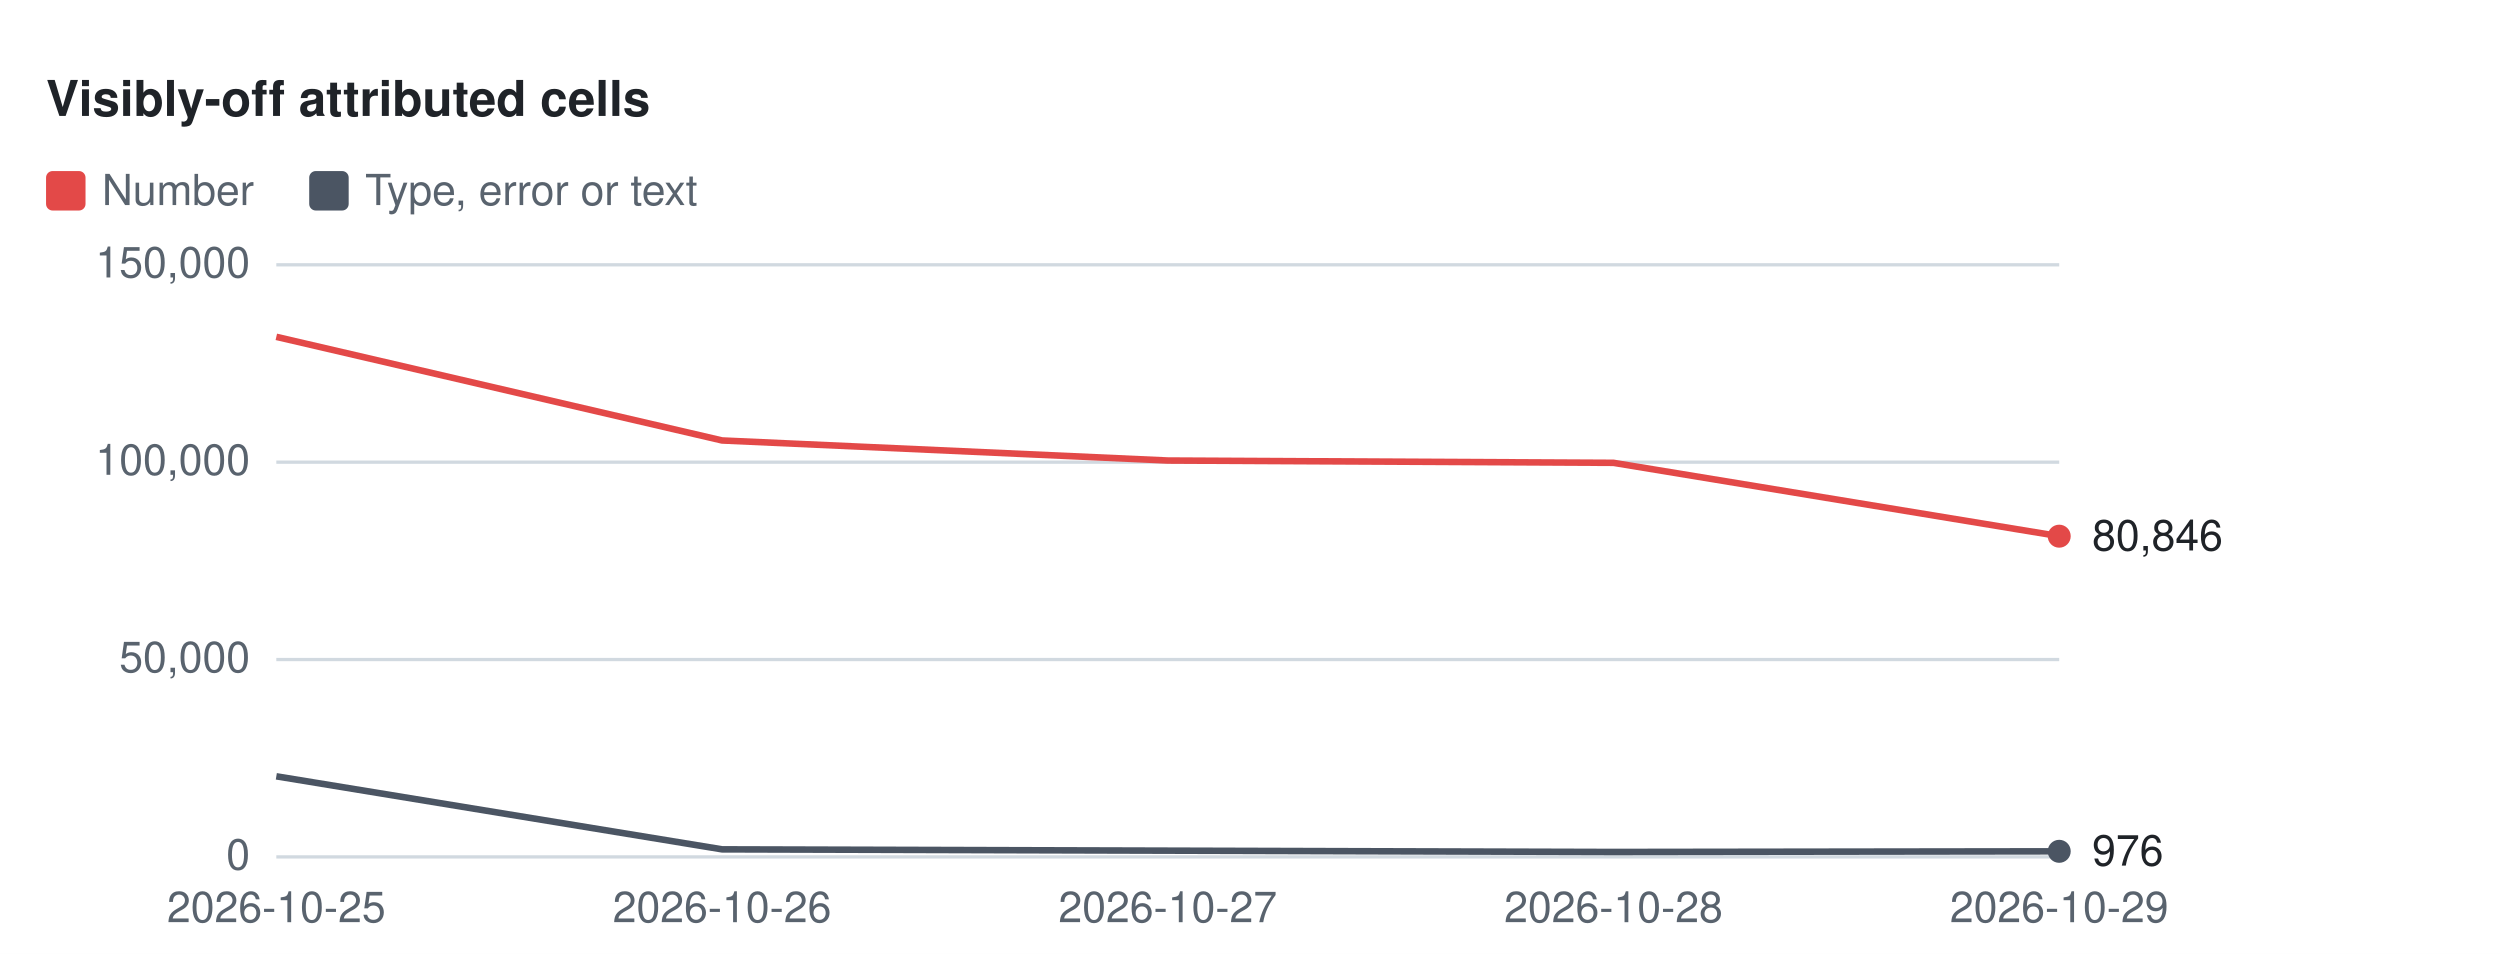
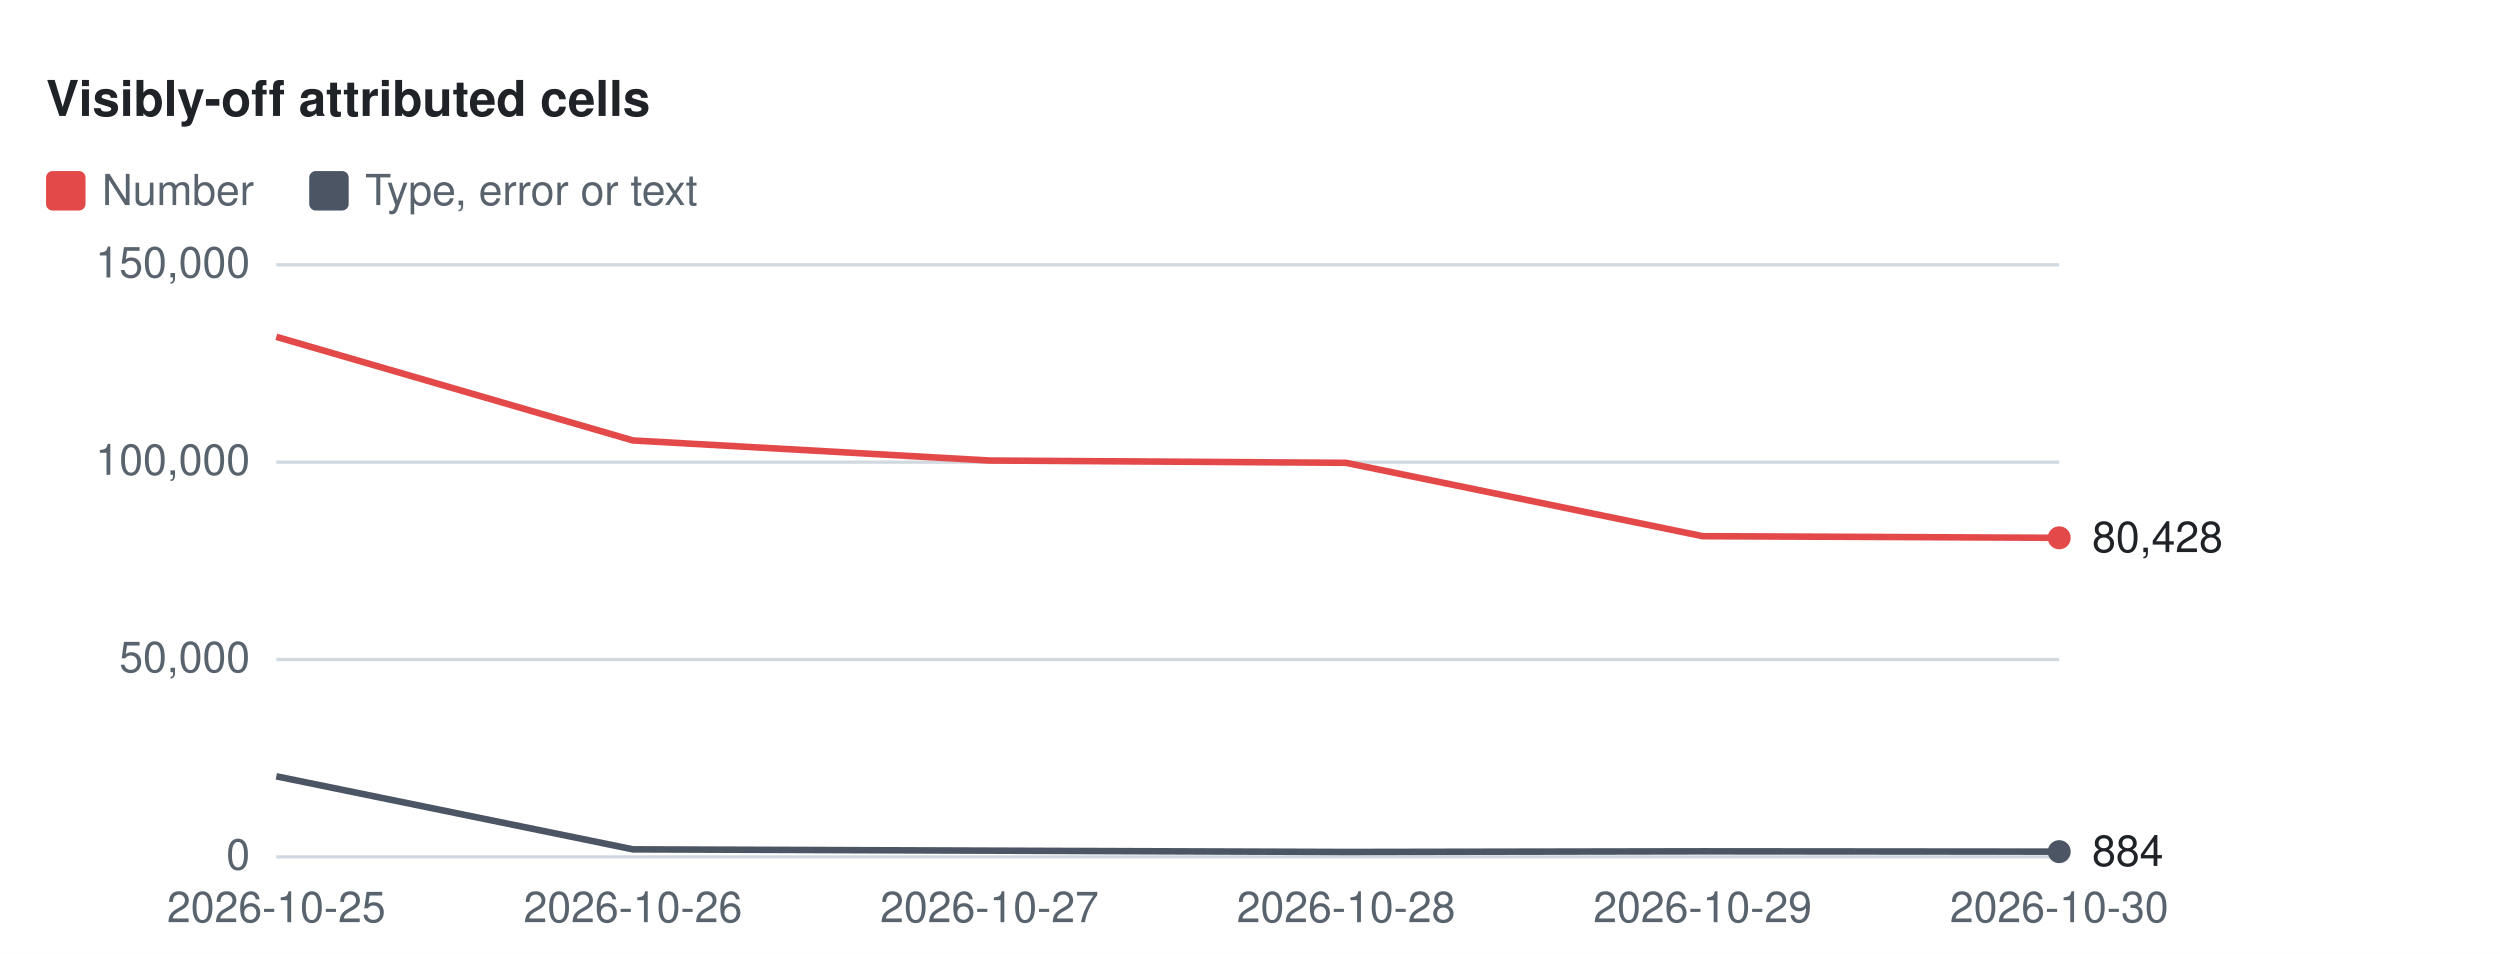
<svg xmlns="http://www.w3.org/2000/svg" width="760" height="290" viewBox="0 0 760 290" role="img" aria-labelledby="t d">
  <style>text{font-family:system-ui,-apple-system,'Segoe UI',Helvetica,Arial,sans-serif;font-size:13px}.title{font-size:15px;font-weight:600}.num{font-variant-numeric:tabular-nums}.bg{fill:#ffffff}.ink{fill:#1f2328}.muted{fill:#59636e}.grid{fill:#d1d9e0}.b-numeric{fill:#e34948}.b-other{fill:#4b5563}.s-numeric{stroke:#e34948}.s-other{stroke:#4b5563}@media (prefers-color-scheme: dark){.bg{fill:#0d1117}.ink{fill:#f0f6fc}.muted{fill:#9198a1}.grid{fill:#3d444d}.b-numeric{fill:#e66767}.b-other{fill:#9ca3af}.s-numeric{stroke:#e66767}.s-other{stroke:#9ca3af}}</style>
  <rect class="bg" fill="#ffffff" x="0" y="0" width="760" height="290" />
  <g transform="translate(14,14)">
    <text x="0.0" y="16.0" class="ink title" fill="#1f2328" text-anchor="start" dominant-baseline="middle">Visibly-off attributed cells</text>
    <rect class="b-numeric" fill="#e34948" x="0.0" y="38" width="12" height="12" rx="2" />
    <text x="17.0" y="44.0" class="muted" fill="#59636e" text-anchor="start" dominant-baseline="middle">Number</text>
    <rect class="b-other" fill="#4b5563" x="80.0" y="38" width="12" height="12" rx="2" />
    <text x="97.0" y="44.0" class="muted" fill="#59636e" text-anchor="start" dominant-baseline="middle">Type, error or text</text>
    <rect class="grid" fill="#d1d9e0" x="70" y="246.0" width="542" height="1" />
    <text x="62.0" y="246.0" class="muted num" fill="#59636e" text-anchor="end" dominant-baseline="middle">0</text>
    <rect class="grid" fill="#d1d9e0" x="70" y="186.0" width="542" height="1" />
    <text x="62.0" y="186.0" class="muted num" fill="#59636e" text-anchor="end" dominant-baseline="middle">50,000</text>
    <rect class="grid" fill="#d1d9e0" x="70" y="126.0" width="542" height="1" />
    <text x="62.0" y="126.0" class="muted num" fill="#59636e" text-anchor="end" dominant-baseline="middle">100,000</text>
    <rect class="grid" fill="#d1d9e0" x="70" y="66.0" width="542" height="1" />
    <text x="62.0" y="66.0" class="muted num" fill="#59636e" text-anchor="end" dominant-baseline="middle">150,000</text>
    <text x="70.0" y="262.0" class="muted num" fill="#59636e" text-anchor="middle" dominant-baseline="middle">2026-10-25</text>
-     <text x="205.5" y="262.0" class="muted num" fill="#59636e" text-anchor="middle" dominant-baseline="middle">2026-10-26</text>
-     <text x="341.0" y="262.0" class="muted num" fill="#59636e" text-anchor="middle" dominant-baseline="middle">2026-10-27</text>
-     <text x="476.5" y="262.0" class="muted num" fill="#59636e" text-anchor="middle" dominant-baseline="middle">2026-10-28</text>
-     <text x="612.0" y="262.0" class="muted num" fill="#59636e" text-anchor="middle" dominant-baseline="middle">2026-10-29</text>
-     <polyline class="s-numeric" stroke="#e34948" fill="none" stroke-width="2" stroke-linejoin="round" points="70.0,88.4 205.5,119.9 341.0,126.0 476.5,126.7 612.0,149.0" />
-     <circle class="b-numeric" fill="#e34948" cx="612.0" cy="149.0" r="3.5" />
-     <polyline class="s-other" stroke="#4b5563" fill="none" stroke-width="2" stroke-linejoin="round" points="70.0,222.0 205.5,244.2 341.0,244.6 476.5,245.0 612.0,244.8" />
-     <circle class="b-other" fill="#4b5563" cx="612.0" cy="244.8" r="3.5" />
-     <text x="622.0" y="149.0" class="ink num" fill="#1f2328" text-anchor="start" dominant-baseline="middle">80,846</text>
-     <text x="622.0" y="244.8" class="ink num" fill="#1f2328" text-anchor="start" dominant-baseline="middle">976</text>
+     <text x="178.4" y="262.0" class="muted num" fill="#59636e" text-anchor="middle" dominant-baseline="middle">2026-10-26</text>
+     <text x="286.8" y="262.0" class="muted num" fill="#59636e" text-anchor="middle" dominant-baseline="middle">2026-10-27</text>
+     <text x="395.2" y="262.0" class="muted num" fill="#59636e" text-anchor="middle" dominant-baseline="middle">2026-10-28</text>
+     <text x="503.6" y="262.0" class="muted num" fill="#59636e" text-anchor="middle" dominant-baseline="middle">2026-10-29</text>
+     <text x="612.0" y="262.0" class="muted num" fill="#59636e" text-anchor="middle" dominant-baseline="middle">2026-10-30</text>
+     <polyline class="s-numeric" stroke="#e34948" fill="none" stroke-width="2" stroke-linejoin="round" points="70.0,88.4 178.4,119.9 286.8,126.0 395.2,126.7 503.6,149.0 612.0,149.5" />
+     <circle class="b-numeric" fill="#e34948" cx="612.0" cy="149.5" r="3.5" />
+     <polyline class="s-other" stroke="#4b5563" fill="none" stroke-width="2" stroke-linejoin="round" points="70.0,222.0 178.4,244.2 286.8,244.6 395.2,245.0 503.6,244.8 612.0,244.9" />
+     <circle class="b-other" fill="#4b5563" cx="612.0" cy="244.9" r="3.5" />
+     <text x="622.0" y="149.5" class="ink num" fill="#1f2328" text-anchor="start" dominant-baseline="middle">80,428</text>
+     <text x="622.0" y="244.9" class="ink num" fill="#1f2328" text-anchor="start" dominant-baseline="middle">884</text>
  </g>
</svg>
